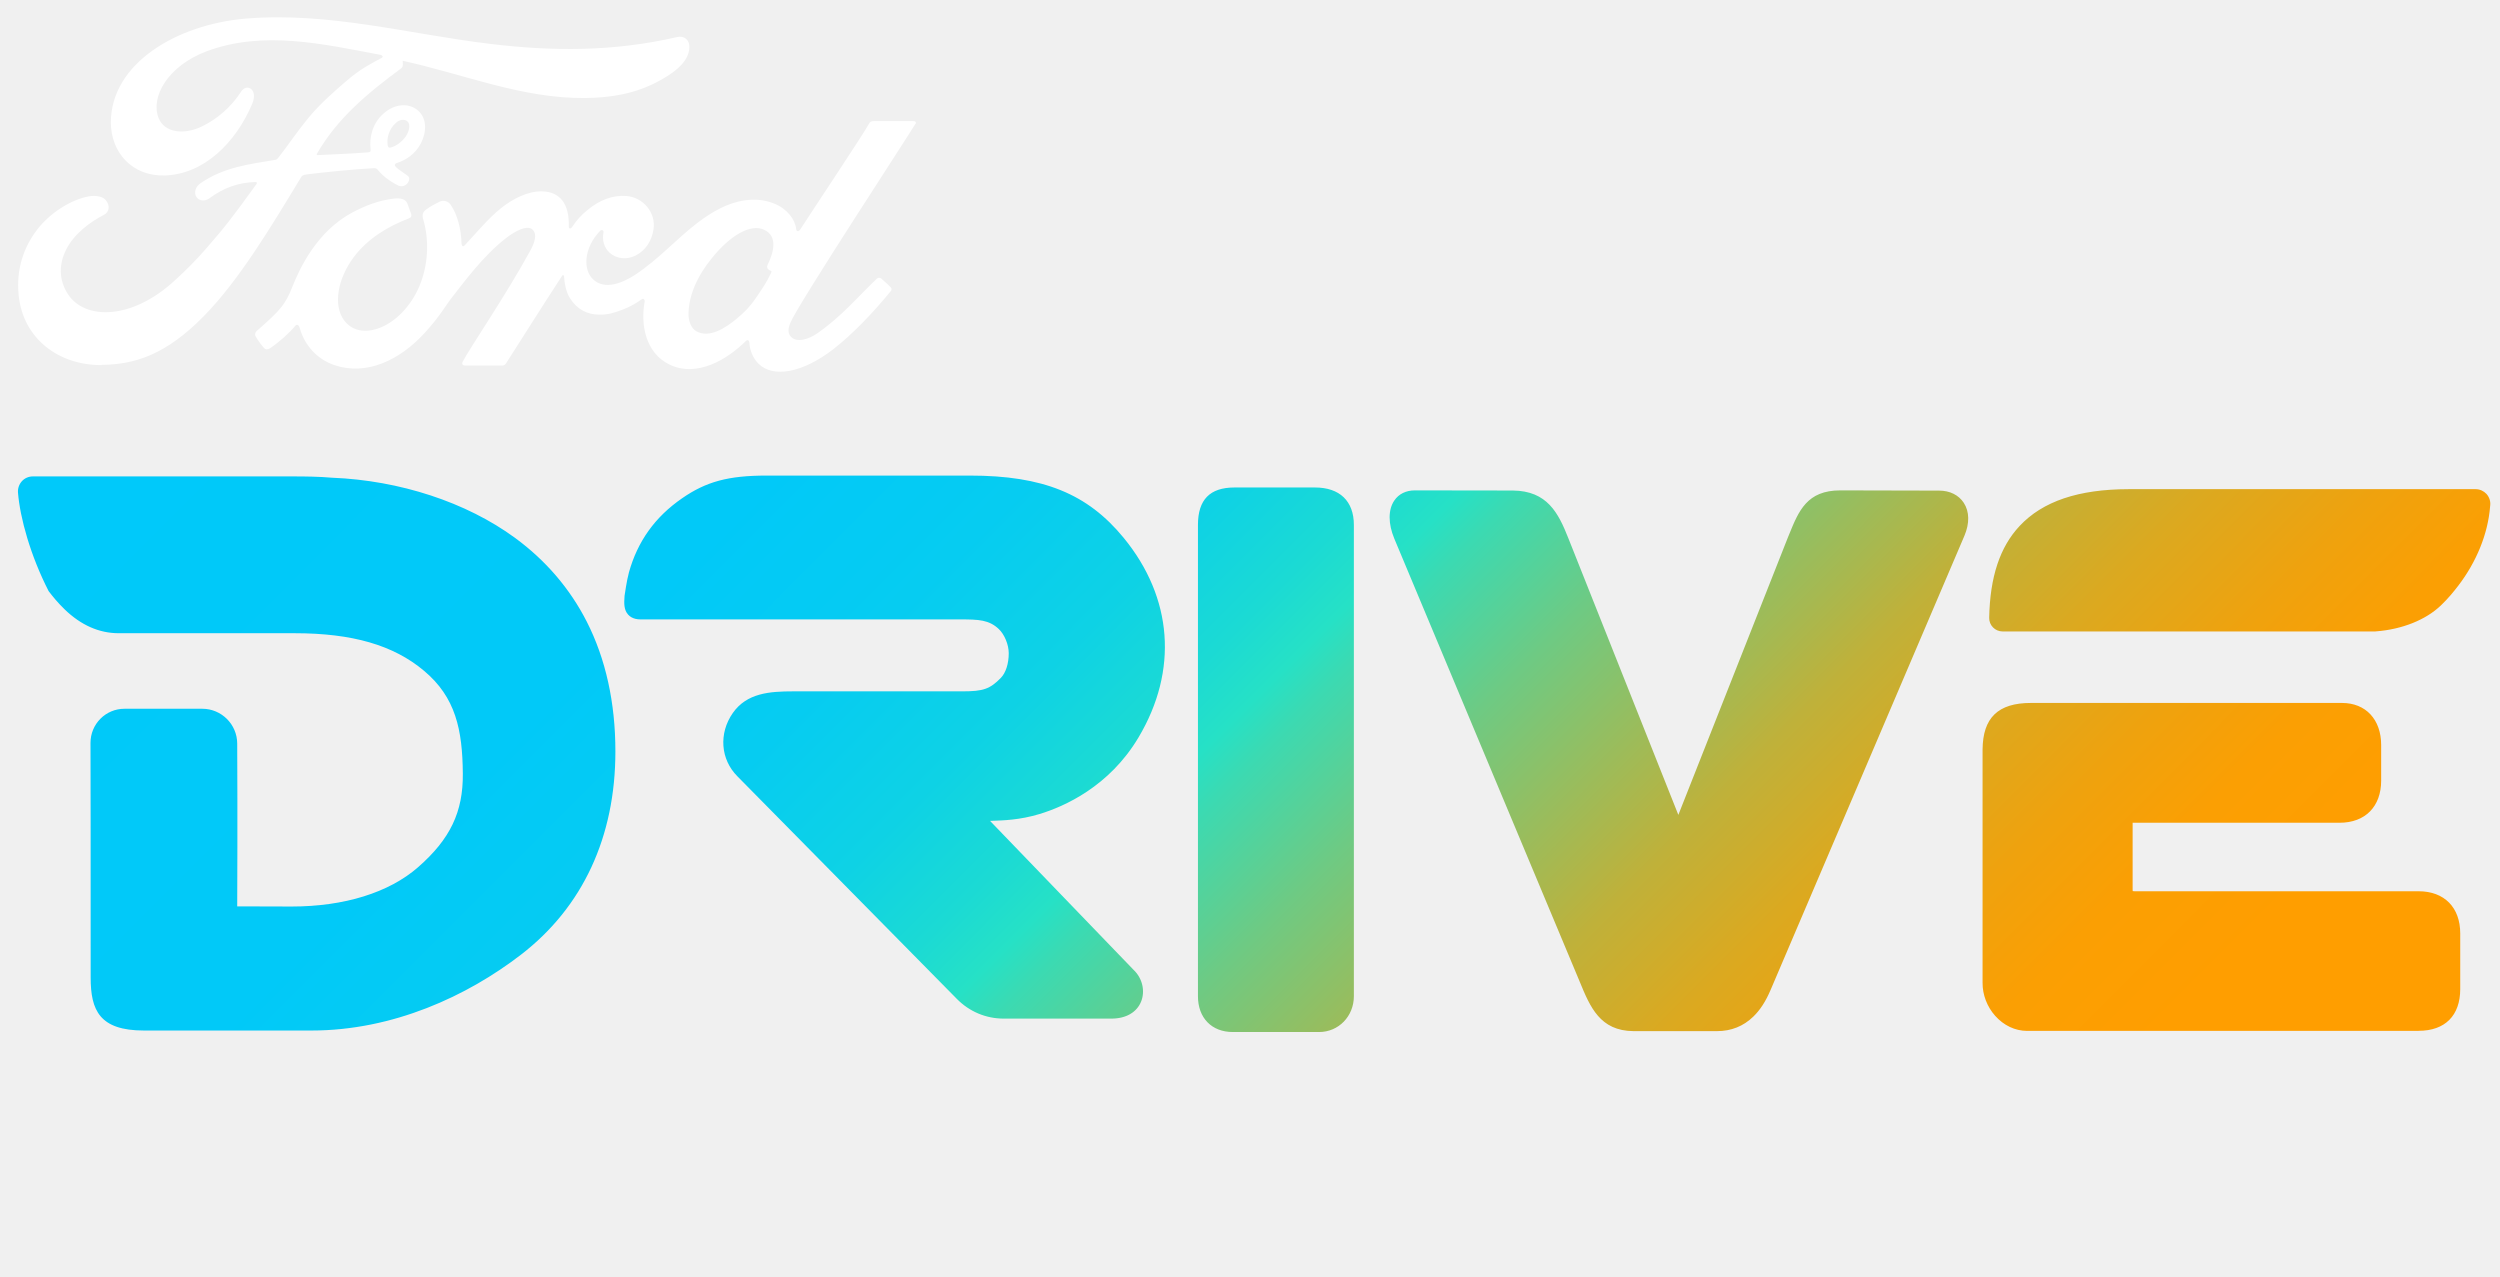
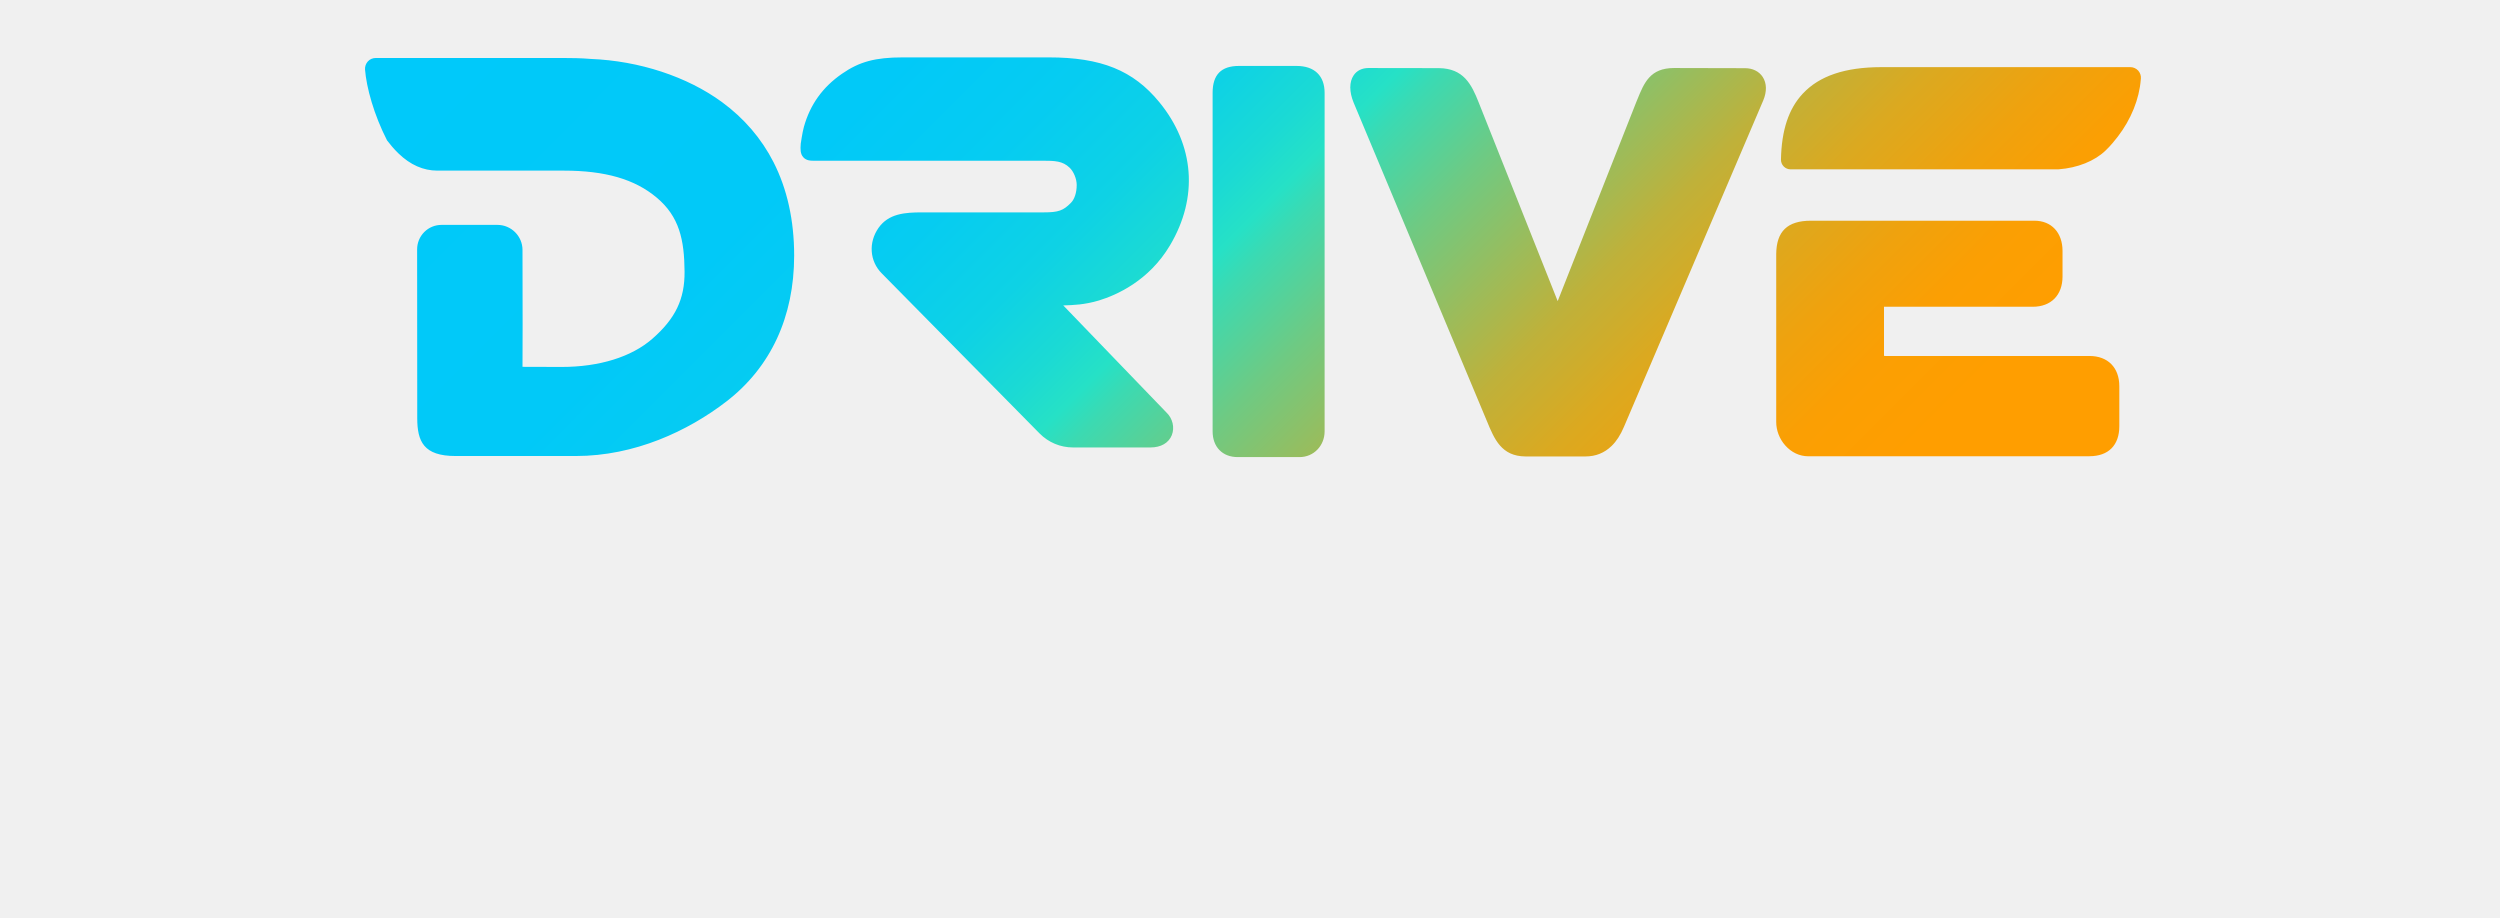
- <svg xmlns="http://www.w3.org/2000/svg" width="139" height="71" viewBox="0 0 139 71" fill="none">
+ <svg xmlns="http://www.w3.org/2000/svg" width="139" height="51" viewBox="0 22 139 71" fill="none">
  <path d="M57.826 56.635C57.157 56.635 56.484 56.635 55.806 56.635C54.824 56.635 53.901 56.249 53.206 55.544C51.605 53.924 48.213 50.483 45.49 47.717C43.215 45.409 41.255 43.416 41.001 43.165C40.056 42.219 39.954 40.773 40.746 39.64C41.526 38.533 42.783 38.439 44.109 38.439H44.117C44.117 38.439 52.13 38.439 53.523 38.439C54.667 38.439 55.044 38.308 55.645 37.693C55.921 37.413 56.086 36.899 56.086 36.318C56.086 35.847 55.849 35.27 55.531 34.973C54.989 34.464 54.426 34.439 53.401 34.439C52.16 34.439 41.094 34.439 37.066 34.439H35.639C35.52 34.439 35.164 34.439 34.927 34.176C34.686 33.913 34.694 33.544 34.724 33.157V33.136C34.733 33.102 34.838 32.296 34.97 31.821C35.453 30.095 36.418 28.745 37.922 27.706C39.268 26.773 40.501 26.442 42.627 26.442C42.847 26.442 43.148 26.442 43.512 26.442C45.1 26.442 47.895 26.442 50.546 26.442C51.745 26.442 52.91 26.442 53.922 26.442C57.983 26.442 60.465 27.447 62.481 29.908C65.208 33.238 65.513 37.281 63.306 40.993C61.676 43.742 59.16 44.845 57.809 45.257C56.704 45.592 55.785 45.617 55.107 45.639H55.044C56.763 47.425 62.663 53.546 63.031 53.928C63.514 54.386 63.679 55.09 63.45 55.676C63.209 56.287 62.603 56.635 61.795 56.635H59.846C59.177 56.635 58.508 56.635 57.826 56.635ZM17.064 57.297H8.001C5.536 57.297 5.041 56.172 5.041 54.357V54.068C5.041 47.56 5.041 43.534 5.032 41.303C5.032 40.798 5.227 40.323 5.583 39.962C5.938 39.606 6.413 39.407 6.921 39.407H11.249C12.312 39.407 13.185 40.272 13.189 41.341C13.21 45.541 13.193 49.529 13.189 50.394C13.633 50.394 14.819 50.398 16.217 50.403C19.135 50.403 21.625 49.631 23.239 48.222C25.03 46.657 25.754 45.146 25.733 43.008C25.712 40.577 25.339 38.77 23.569 37.29C21.875 35.868 19.588 35.207 16.382 35.207H6.599C5.515 35.207 4.503 34.761 3.592 33.879C3.219 33.518 2.931 33.166 2.703 32.865C1.691 30.888 1.11 28.784 1 27.384C0.983 27.155 1.064 26.925 1.216 26.756C1.369 26.586 1.593 26.489 1.822 26.489H16.374C16.924 26.489 17.741 26.497 18.461 26.561C22.226 26.709 25.932 27.927 28.626 29.899C30.341 31.155 31.683 32.721 32.619 34.553C33.678 36.632 34.216 39.063 34.216 41.782C34.216 46.525 32.403 50.432 28.973 53.075C25.991 55.375 21.854 57.297 17.326 57.297H17.064ZM134.481 57.318H112.7C112.035 57.313 111.408 57.017 110.93 56.478C110.481 55.973 110.227 55.307 110.231 54.649V41.676C110.244 39.907 111.095 39.084 112.916 39.084H130.216C131.538 39.084 132.393 40.005 132.393 41.426V43.399C132.393 44.845 131.508 45.745 130.081 45.745H118.574V49.461C118.574 49.499 118.574 49.529 118.578 49.546C118.6 49.546 118.629 49.554 118.676 49.554H134.477C135.904 49.554 136.789 50.454 136.789 51.9V54.989C136.789 56.465 135.946 57.313 134.477 57.313L134.481 57.318ZM73.339 57.381H68.549C67.368 57.381 66.606 56.596 66.606 55.388V29.183C66.606 27.782 67.271 27.104 68.638 27.104H73.111C74.487 27.104 75.275 27.863 75.275 29.183V55.388C75.275 56.507 74.424 57.381 73.339 57.381ZM95.463 57.331H95.442C94.79 57.326 90.868 57.331 90.826 57.331C88.958 57.318 88.412 55.99 87.832 54.581L77.524 29.95C77.176 29.11 77.176 28.338 77.524 27.829C77.769 27.464 78.176 27.265 78.667 27.265H78.68L84.118 27.273C86.015 27.295 86.638 28.495 87.205 29.938L93.316 45.308L99.41 29.874L99.478 29.709C100.012 28.398 100.469 27.265 102.324 27.265H102.328L107.813 27.278C108.414 27.278 108.901 27.524 109.185 27.956C109.503 28.444 109.515 29.093 109.223 29.785L98.449 55.031C98.174 55.68 97.865 56.155 97.484 56.524C96.933 57.059 96.255 57.331 95.463 57.331ZM132.08 35.109H111.345C111.146 35.109 110.951 35.028 110.811 34.884C110.671 34.74 110.595 34.553 110.599 34.35C110.642 32.084 111.192 30.417 112.289 29.246C113.573 27.872 115.559 27.201 118.358 27.197H137.645C137.873 27.197 138.089 27.295 138.246 27.46C138.398 27.63 138.479 27.855 138.458 28.079L138.449 28.169C138.331 29.67 137.7 31.236 136.671 32.576C136.425 32.895 136.124 33.268 135.726 33.65C134.883 34.464 133.558 34.995 132.097 35.105H132.08V35.109Z" fill="url(#paint0_linear_1351_17401)" />
  <path d="M50.902 6.901C50.957 6.804 50.902 6.732 50.775 6.732C50.131 6.732 49.288 6.732 48.623 6.732C48.467 6.732 48.382 6.749 48.306 6.897C48.06 7.372 45.049 11.89 44.49 12.764C44.397 12.9 44.278 12.879 44.265 12.726C44.21 12.204 43.761 11.606 43.054 11.322C42.516 11.105 41.987 11.063 41.441 11.135C40.45 11.267 39.569 11.793 38.794 12.378C37.625 13.269 36.617 14.419 35.317 15.276C34.605 15.738 33.631 16.141 32.983 15.539C32.395 14.992 32.462 13.778 33.364 12.836C33.458 12.739 33.576 12.819 33.555 12.909C33.47 13.333 33.572 13.757 33.898 14.054C34.292 14.406 34.851 14.448 35.334 14.211C35.901 13.927 36.236 13.384 36.333 12.768C36.486 11.81 35.749 10.966 34.825 10.898C34.076 10.842 33.356 11.105 32.657 11.682C32.306 11.975 32.106 12.187 31.806 12.624C31.734 12.73 31.619 12.739 31.624 12.582C31.658 11.351 31.154 10.664 30.137 10.639C29.354 10.622 28.511 11.05 27.859 11.572C27.139 12.149 26.516 12.917 25.843 13.634C25.758 13.723 25.686 13.719 25.661 13.545C25.64 12.73 25.436 11.945 25.059 11.386C24.928 11.19 24.649 11.093 24.411 11.229C24.305 11.288 23.924 11.462 23.649 11.682C23.514 11.797 23.463 11.958 23.522 12.166C23.886 13.379 23.806 14.762 23.31 15.929C22.857 16.998 21.98 17.961 20.947 18.288C20.265 18.504 19.558 18.398 19.122 17.796C18.52 16.964 18.766 15.513 19.66 14.308C20.452 13.248 21.595 12.578 22.734 12.141C22.87 12.09 22.895 12.005 22.857 11.886C22.794 11.699 22.696 11.441 22.654 11.326C22.548 11.05 22.256 11.004 21.9 11.042C21.07 11.139 20.325 11.424 19.583 11.818C17.648 12.853 16.682 14.864 16.259 15.938C16.056 16.455 15.878 16.773 15.653 17.062C15.348 17.444 14.963 17.796 14.264 18.411C14.201 18.466 14.154 18.585 14.209 18.695C14.281 18.843 14.645 19.357 14.747 19.404C14.861 19.459 14.993 19.382 15.043 19.344C15.535 19.013 16.119 18.483 16.407 18.127C16.505 18.003 16.61 18.054 16.666 18.241C16.932 19.196 17.635 19.98 18.601 20.303C20.371 20.901 22.213 20.036 23.598 18.525C24.479 17.567 24.797 16.951 25.136 16.527C25.707 15.815 26.838 14.224 28.185 13.201C28.68 12.824 29.265 12.539 29.557 12.726C29.794 12.879 29.87 13.235 29.489 13.927C28.117 16.438 26.097 19.387 25.729 20.104C25.661 20.227 25.72 20.324 25.851 20.324C26.571 20.324 27.283 20.324 27.931 20.324C28.037 20.32 28.087 20.269 28.142 20.193C29.197 18.542 30.188 16.968 31.247 15.344C31.306 15.246 31.361 15.322 31.361 15.365C31.382 15.742 31.476 16.26 31.7 16.595C32.102 17.219 32.67 17.49 33.301 17.494C33.805 17.499 34.055 17.422 34.601 17.223C35.041 17.058 35.397 16.841 35.664 16.65C35.821 16.54 35.85 16.727 35.846 16.752C35.6 18.063 35.901 19.616 37.206 20.261C38.764 21.028 40.475 19.947 41.458 18.971C41.555 18.877 41.657 18.886 41.669 19.09C41.691 19.463 41.856 19.904 42.165 20.214C42.991 21.045 44.651 20.714 46.324 19.421C47.395 18.589 48.517 17.418 49.534 16.179C49.572 16.133 49.597 16.056 49.525 15.976C49.373 15.815 49.148 15.628 48.996 15.484C48.924 15.424 48.822 15.441 48.763 15.484C47.725 16.472 46.789 17.601 45.438 18.534C44.985 18.852 44.257 19.111 43.931 18.67C43.804 18.496 43.816 18.258 43.944 17.948C44.337 16.964 50.576 7.444 50.898 6.884L50.902 6.901ZM42.656 14.881C42.669 14.953 42.762 15.025 42.859 15.059C42.893 15.072 42.91 15.093 42.872 15.174C42.605 15.742 42.364 16.069 42.029 16.565C41.724 17.023 41.377 17.38 40.962 17.719C40.331 18.241 39.459 18.81 38.734 18.428C38.413 18.262 38.273 17.813 38.281 17.448C38.298 16.425 38.751 15.369 39.59 14.338C40.615 13.074 41.745 12.421 42.491 12.777C43.262 13.142 43.016 14.037 42.673 14.737C42.648 14.792 42.643 14.835 42.66 14.881H42.656ZM5.646 20.299C3.321 20.316 1.271 18.873 1.034 16.383C0.903 15 1.292 13.77 2.076 12.756C2.766 11.852 3.939 11.101 4.93 10.919C5.252 10.859 5.684 10.898 5.866 11.11C6.15 11.436 6.065 11.797 5.786 11.941C5.032 12.327 4.117 12.993 3.668 13.893C3.304 14.631 3.228 15.522 3.787 16.37C4.718 17.783 7.327 17.821 9.745 15.568C10.347 15.017 10.88 14.487 11.427 13.859C12.494 12.637 12.845 12.191 14.268 10.223C14.285 10.202 14.29 10.168 14.281 10.155C14.268 10.13 14.247 10.121 14.209 10.121C13.261 10.147 12.439 10.431 11.634 11.033C11.401 11.203 11.071 11.178 10.923 10.957C10.762 10.707 10.876 10.376 11.143 10.193C12.435 9.294 13.845 9.133 15.281 8.891C15.281 8.891 15.378 8.895 15.463 8.785C16.056 8.026 16.5 7.342 17.131 6.575C17.767 5.794 18.588 5.081 19.211 4.543C20.083 3.787 20.642 3.537 21.214 3.223C21.366 3.147 21.197 3.049 21.15 3.049C17.97 2.451 14.662 1.675 11.503 2.846C9.318 3.664 8.356 5.404 8.818 6.562C9.144 7.385 10.228 7.516 11.24 7.024C12.083 6.613 12.858 5.947 13.409 5.09C13.718 4.615 14.37 4.958 14.019 5.781C13.095 7.958 11.325 9.684 9.174 9.756C7.344 9.816 6.163 8.467 6.163 6.799C6.179 3.52 9.83 1.361 13.663 1.034C18.279 0.652 22.654 1.883 27.236 2.438C30.747 2.863 34.118 2.875 37.646 2.061C38.061 1.967 38.358 2.235 38.328 2.659C38.294 3.27 37.824 3.86 36.659 4.492C35.338 5.217 33.953 5.438 32.509 5.45C29.015 5.48 25.758 4.114 22.391 3.38C22.395 3.529 22.434 3.703 22.311 3.796C20.443 5.175 18.758 6.575 17.627 8.539C17.589 8.585 17.61 8.628 17.673 8.624C18.656 8.573 19.537 8.547 20.452 8.471C20.608 8.458 20.617 8.416 20.604 8.301C20.524 7.622 20.718 6.85 21.316 6.32C21.925 5.773 22.688 5.709 23.192 6.104C23.768 6.553 23.717 7.359 23.404 7.966C23.082 8.581 22.556 8.908 22.048 9.069C22.048 9.069 21.942 9.095 21.955 9.192C21.976 9.349 22.667 9.731 22.726 9.833C22.781 9.93 22.751 10.079 22.65 10.198C22.578 10.282 22.463 10.359 22.315 10.355C22.197 10.355 22.125 10.312 21.972 10.227C21.663 10.058 21.277 9.782 21.015 9.455C20.926 9.345 20.884 9.341 20.663 9.358C19.672 9.413 18.127 9.565 17.081 9.693C16.826 9.727 16.788 9.769 16.738 9.858C15.069 12.616 13.286 15.59 11.334 17.575C9.241 19.713 7.497 20.273 5.646 20.286V20.299ZM21.549 8.051C21.574 8.195 21.629 8.221 21.692 8.208C22.01 8.144 22.357 7.881 22.565 7.58C22.751 7.304 22.84 6.906 22.654 6.749C22.489 6.604 22.218 6.647 22.019 6.825C21.62 7.177 21.498 7.678 21.553 8.055" fill="white" />
  <defs>
    <linearGradient id="paint0_linear_1351_17401" x1="29.358" y1="-1.435" x2="111.736" y2="80.802" gradientUnits="userSpaceOnUse">
      <stop stop-color="#00C9FA" />
      <stop offset="0.25" stop-color="#01C9F8" />
      <stop offset="0.34" stop-color="#06CCF1" />
      <stop offset="0.41" stop-color="#0ED2E5" />
      <stop offset="0.46" stop-color="#1BDAD4" />
      <stop offset="0.49" stop-color="#26E1C6" />
      <stop offset="0.51" stop-color="#3BDAB2" />
      <stop offset="0.57" stop-color="#6ECA83" />
      <stop offset="0.63" stop-color="#9BBC5B" />
      <stop offset="0.68" stop-color="#BFB13A" />
      <stop offset="0.74" stop-color="#DBA920" />
      <stop offset="0.8" stop-color="#EFA20E" />
      <stop offset="0.85" stop-color="#FB9F03" />
      <stop offset="0.91" stop-color="#FF9E00" />
    </linearGradient>
  </defs>
</svg>
